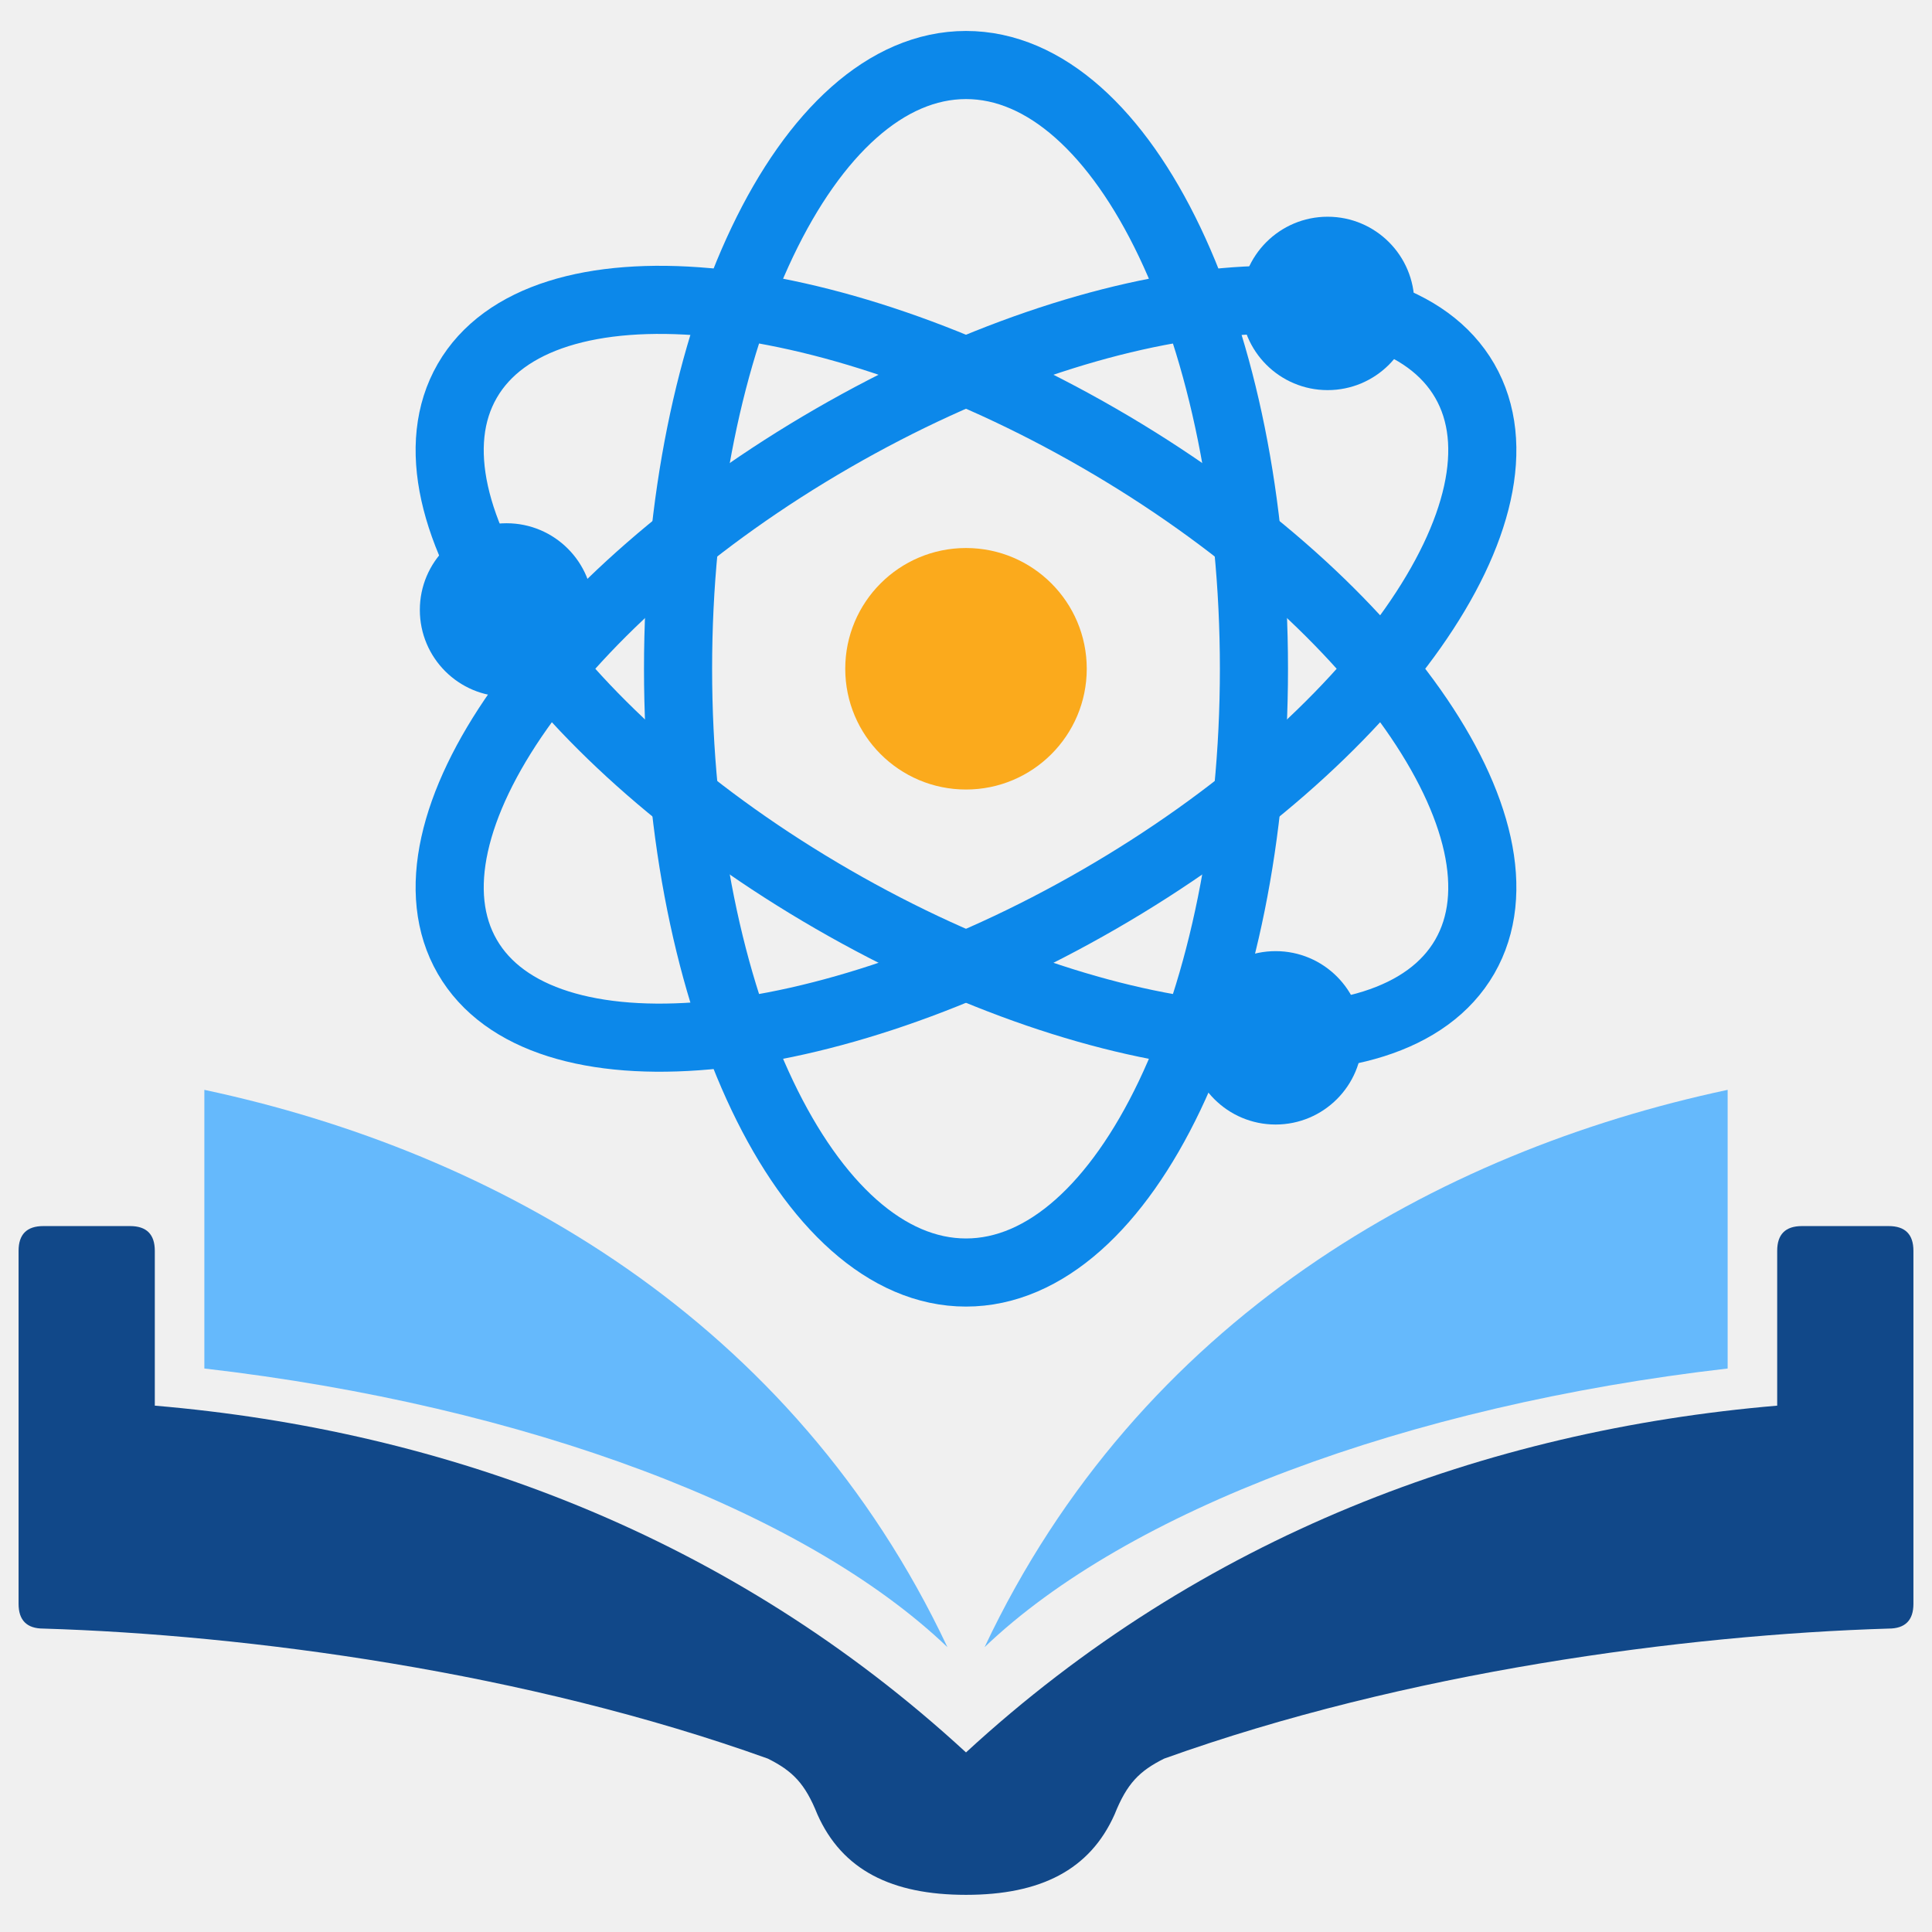
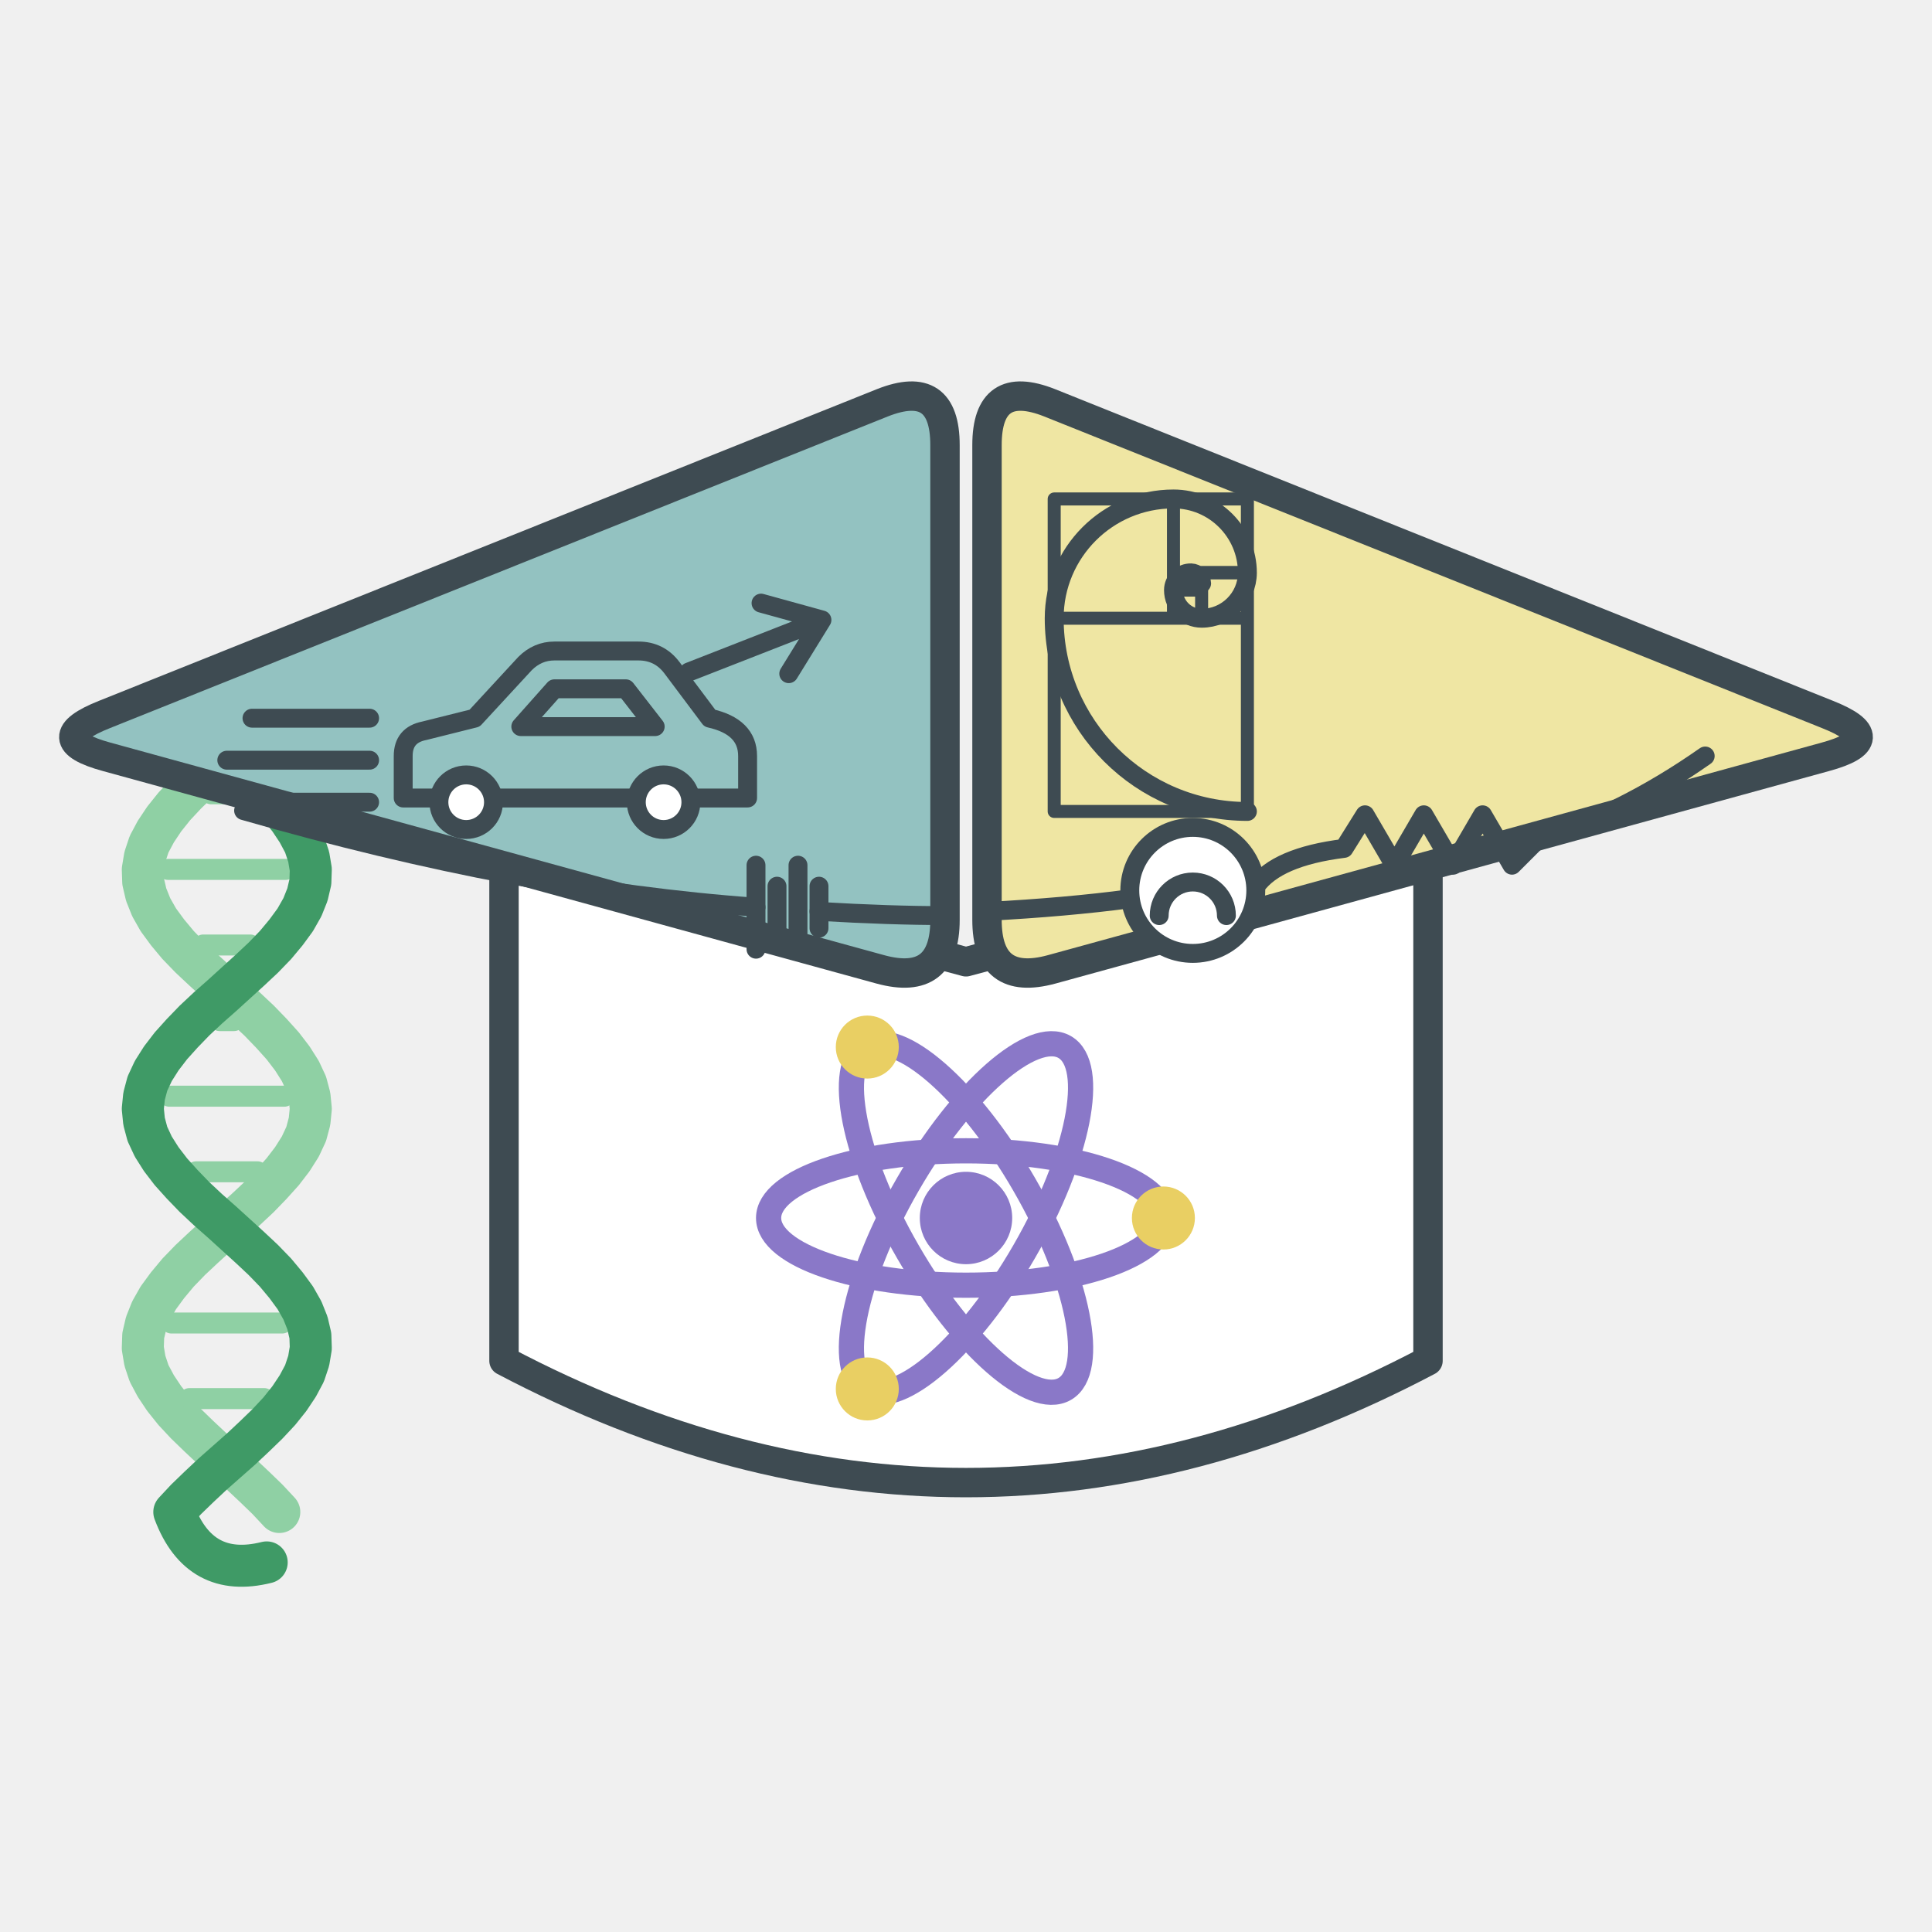
- <svg xmlns="http://www.w3.org/2000/svg" viewBox="100 100 312 312">
-   <g fill="none" stroke-width="11" style="stroke:#0c88ea">
-     <ellipse cx="256" cy="208" rx="46.5" ry="97.5" />
-     <ellipse cx="256" cy="208" rx="93" ry="43" transform="rotate(30 256 208)" />
-     <ellipse cx="256" cy="208" rx="93" ry="43" transform="rotate(-30 256 208)" />
+ <svg xmlns="http://www.w3.org/2000/svg" viewBox="26 10 460 460">
+   <path d="M146,209.5 L256,239 L366,209.5 V334 Q256,392 146,334 Z" fill="#ffffff" stroke="#3e4b52" stroke-width="7" stroke-linejoin="round" />
+   <g fill="none" stroke="#8a78c8" stroke-width="6">
+     <ellipse cx="256" cy="300" rx="47" ry="16" transform="rotate(0 256 300)" />
+     <ellipse cx="256" cy="300" rx="47" ry="16" transform="rotate(60 256 300)" />
+     <ellipse cx="256" cy="300" rx="47" ry="16" transform="rotate(120 256 300)" />
  </g>
-   <g style="fill:#0c88ea">
-     <circle cx="181.8" cy="198.5" r="14" />
-     <circle cx="314.4" cy="149" r="14" />
-     <circle cx="306" cy="267.6" r="14" />
+   <circle cx="256" cy="300" r="11" fill="#8a78c8" />
+   <circle cx="303" cy="300" r="7.5" fill="#e9cf63" />
+   <circle cx="232.5" cy="259.3" r="7.5" fill="#e9cf63" />
+   <circle cx="232.5" cy="340.7" r="7.5" fill="#e9cf63" />
+   <g fill="none" stroke-linecap="round" stroke-linejoin="round">
+     <path d="M80,190 L76.6,193 L73.4,196 L70.3,199 L67.5,202 L65.1,205 L63.1,208 L61.5,211 L60.5,214 L60,217 L60.1,220 L60.8,223 L62,226 L63.7,229 L65.9,232 L68.4,235 L71.3,238 L74.5,241 L77.8,244 L81.1,247 L84.5,250 L87.7,253 L90.6,256 L93.3,259 L95.6,262 L97.5,265 L98.9,268 L99.7,271 L100,274 L99.7,277 L98.9,280 L97.5,283 L95.6,286 L93.3,289 L90.6,292 L87.7,295 L84.5,298 L81.1,301 L77.8,304 L74.5,307 L71.3,310 L68.4,313 L65.9,316 L63.7,319 L62,322 L60.8,325 L60.1,328 L60,331 L60.5,334 L61.5,337 L63.1,340 L65.1,343 L67.5,346 L70.3,349 L73.4,352 L76.6,355 L80,358 L83.4,361 L86.6,364 L89.7,367 L92.5,370" stroke="#8fd0a4" stroke-width="10" />
+     <path d="M76.3,199 H83.7 M66,217 H94 M74.4,235 H85.6 M78.3,253 H81.7 M66.3,271 H93.7 M72.7,289 H87.3 M66.8,325 H93.2 M71.1,343 H88.9" stroke="#8fd0a4" stroke-width="5" />
+     <path d="M80,190 L83.4,193 L86.6,196 L89.7,199 L92.5,202 L94.9,205 L96.9,208 L98.5,211 L99.5,214 L100,217 L99.9,220 L99.2,223 L98,226 L96.3,229 L94.1,232 L91.6,235 L88.7,238 L85.5,241 L82.2,244 L78.9,247 L75.5,250 L72.3,253 L69.4,256 L66.7,259 L64.4,262 L62.5,265 L61.1,268 L60.3,271 L60,274 L60.3,277 L61.1,280 L62.5,283 L64.4,286 L66.7,289 L69.4,292 L72.3,295 L75.5,298 L78.9,301 L82.2,304 L85.5,307 L88.7,310 L91.6,313 L94.1,316 L96.3,319 L98,322 L99.2,325 L99.9,328 L100,331 L99.5,334 L98.5,337 L96.9,340 L94.9,343 L92.5,346 L89.7,349 L86.6,352 L83.4,355 L80,358 L76.6,361 L73.4,364 L70.3,367 L67.5,370 M67.5,370 q6,16 22,12" stroke="#3f9a66" stroke-width="10" />
  </g>
-   <circle cx="256" cy="208" r="19.5" style="fill:#fbaa1c" />
-   <g style="fill:#65b9fc">
-     <path d="M133,276 C180,286 228,313 253,366 C230,344 185,327 133,321 Z" />
-     <path d="M379,276 C332,286 284,313 259,366 C282,344 327,327 379,321 Z" />
+   <path d="M51.4,190.2 Q36,186 50.9,180.1 L236.1,105.9 Q251,100 251,116 L251,229 Q251,245 235.6,240.8 Z" fill="#93c2c1" stroke="#3e4b52" stroke-width="7" stroke-linejoin="round" />
+   <path d="M261,116 Q261,100 275.9,105.9 L461.1,180.1 Q476,186 460.6,190.2 L276.4,240.8 Q261,245 261,229 Z" fill="#efe6a3" stroke="#3e4b52" stroke-width="7" stroke-linejoin="round" />
+   <g fill="none" stroke="#3e4b52" stroke-width="4.5" stroke-linecap="round" stroke-linejoin="round">
+     <path d="M86,181 h28 M80,191 h34 M92,201 h22" />
+     <path d="M122,200 v-10 q0-5 5-6 l12-3 12-13 q3-3 7-3 h20 q5 0 8 4 l9 12 q9 2 9 9 v10 z M150,183 l8-9 h17 l7 9 z" />
+     <path d="M190,170 L221.7,157.6 M207.2,153.6 L221.7,157.6 L213.8,170.4" />
+     <path d="M84,203 Q150,222 206,226 M221,227 Q238,228 251,228" />
+     <path d="M206,216 v20 M211,221 v10 M216,216 v20 M221,221 v10" />
+     <path d="M261,227 Q280,226 295,224 M325,221 Q330,214 346,212 M346,212 L351,204 L358,216 L365,204 L372,216 L379,204 L386,216 L392,210 M392,210 Q412,204 432,190" />
+     <g transform="translate(300 166) rotate(-90)">
+       <path d="M-37.2,-23 h74.4 v46 h-74.4 z M-37.2,-23 h46 v46 h-46 z M8.8,-23 h28.4 v28.4 h-28.4 z M19.6,5.4 h17.6 v17.6 h-17.6 z M8.8,12.1 h10.9 v10.9 h-10.9 z M8.8,5.4 h6.7 v6.7 h-6.7 z M15.5,5.4 h4.1 v4.1 h-4.1 z" stroke-width="3.1" />
+       <path d="M-37.2,23 A46,46 0 0 1 8.8,-23 A28.4,28.4 0 0 1 37.2,5.4 A17.6,17.6 0 0 1 19.6,23 A10.9,10.9 0 0 1 8.8,12.1 A6.7,6.7 0 0 1 15.5,5.4 A4.1,4.1 0 0 1 19.6,9.6 A2.6,2.6 0 0 1 17.1,12.1" />
+     </g>
  </g>
-   <path style="fill:#114889" d="M256,383 C218,348 172,331 125,327 L125,302 Q125,298 121,298 L107,298 Q103,298 103,302 L103,359 Q103,363 107,363 C140,364 185,370 224,384 C228,386 230,388 232,393 C236,402 244,406 256,406 C268,406 276,402 280,393 C282,388 284,386 288,384 C327,370 372,364 405,363 Q409,363 409,359 L409,302 Q409,298 405,298 L391,298 Q387,298 387,302 L387,327 C340,331 294,348 256,383 Z" />
+   <circle cx="137" cy="201" r="6.5" fill="#ffffff" stroke="#3e4b52" stroke-width="4.5" />
+   <circle cx="184" cy="201" r="6.5" fill="#ffffff" stroke="#3e4b52" stroke-width="4.5" />
+   <circle cx="310" cy="222" r="15" fill="#ffffff" stroke="#3e4b52" stroke-width="4.5" />
+   <path d="M302,228 a8,8 0 0 1 16,0" fill="none" stroke="#3e4b52" stroke-width="4.5" stroke-linecap="round" />
</svg>
